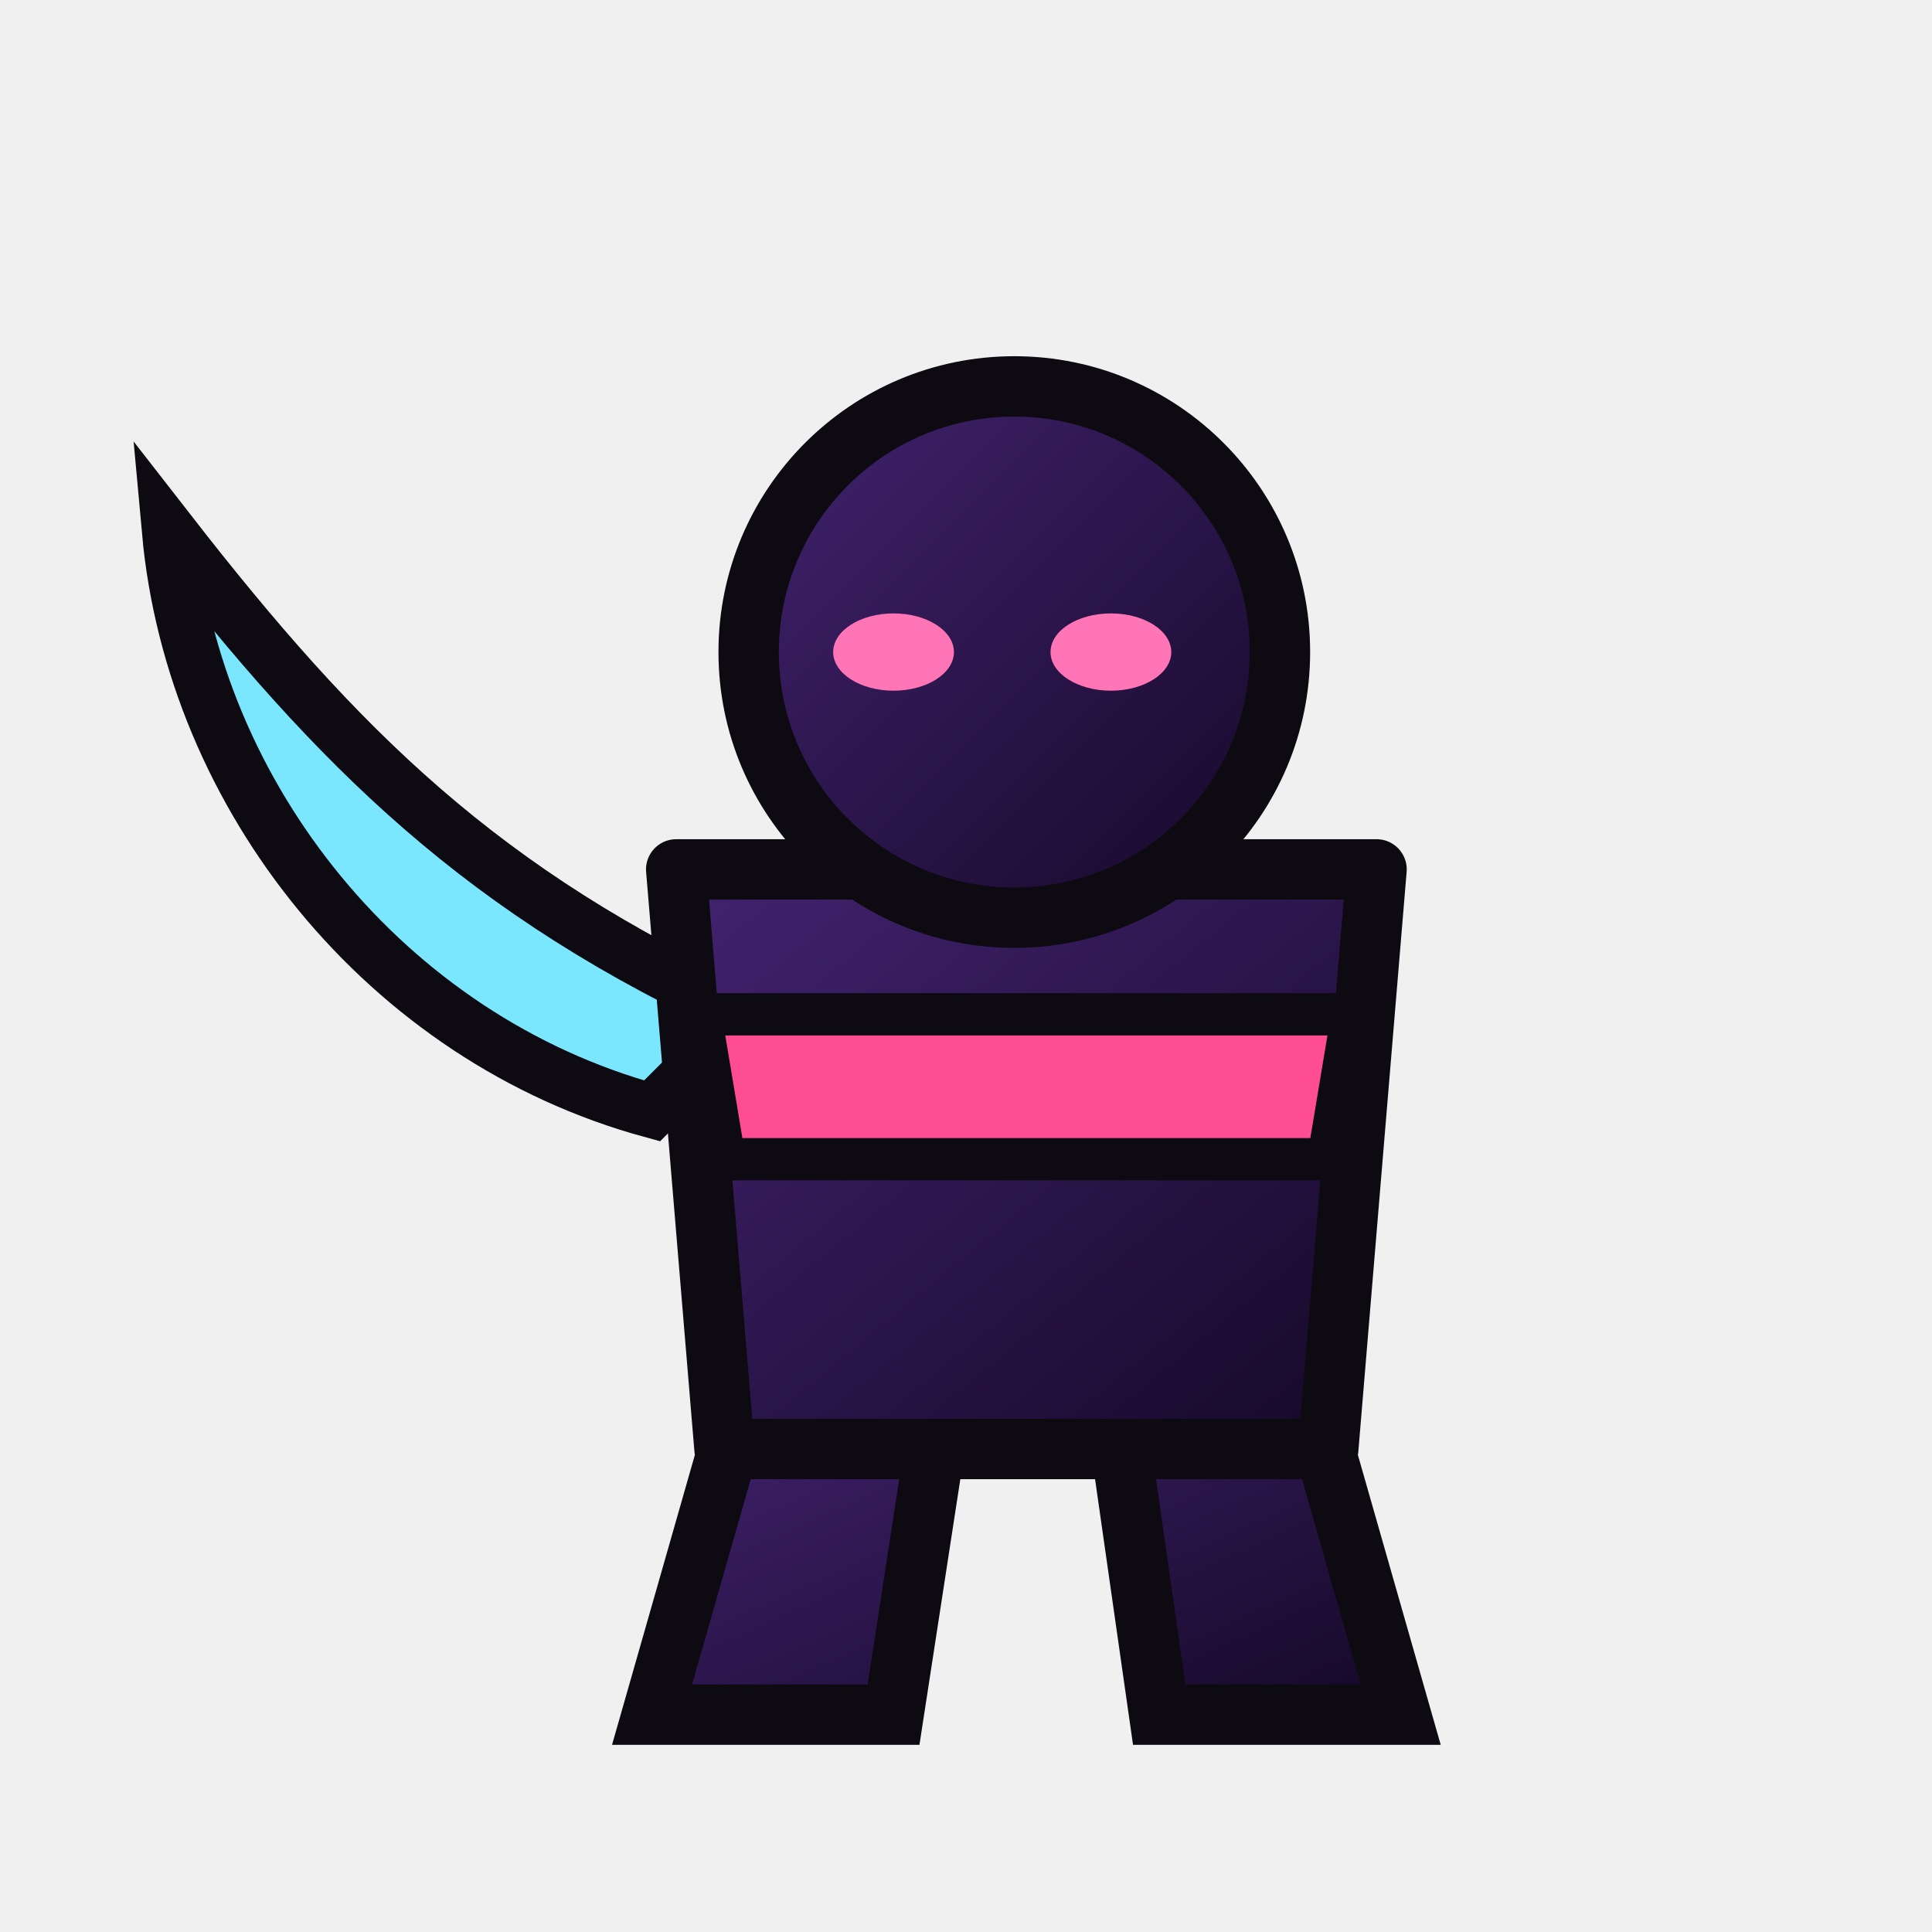
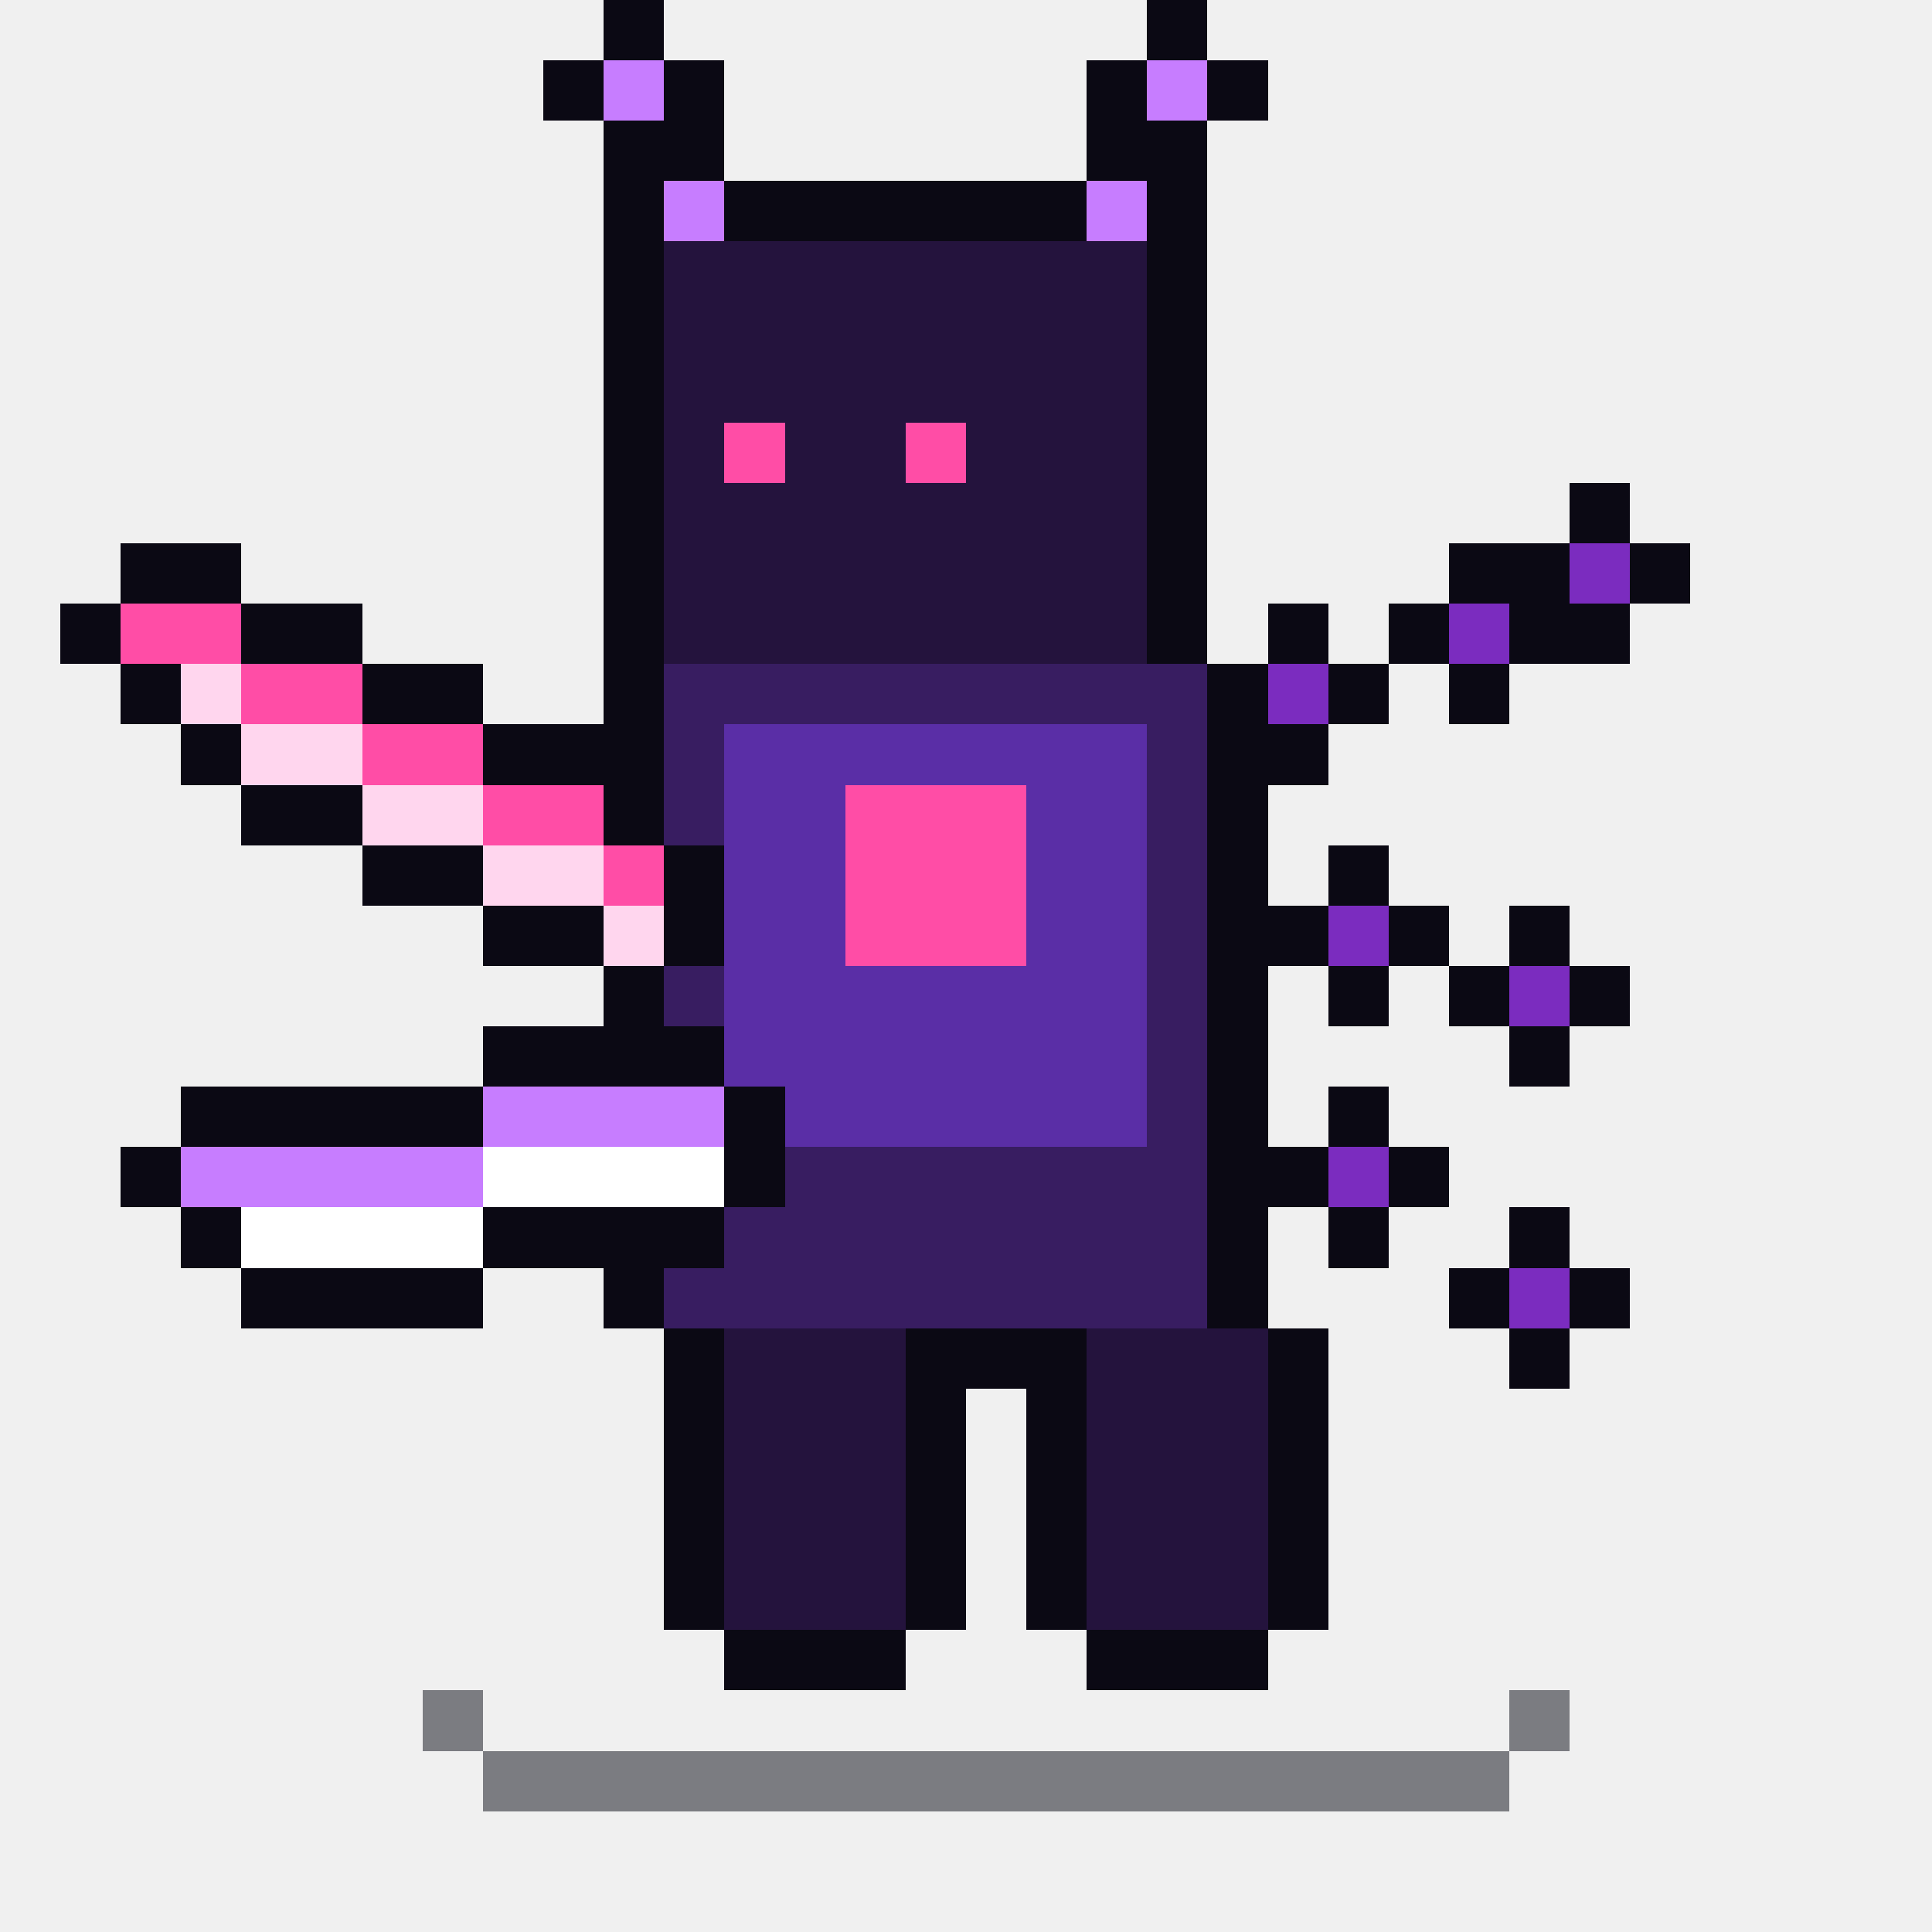
- <svg xmlns="http://www.w3.org/2000/svg" viewBox="0 0 160 160">
-   <defs>
-     <linearGradient id="eb" x1="0" y1="0" x2="1" y2="1">
-       <stop offset="0%" stop-color="#432371" />
-       <stop offset="100%" stop-color="#140826" />
-     </linearGradient>
-   </defs>
-   <path d="M54 92 C32 86 16 66 14 44 C28 62 40 74 62 84 Z" fill="#7be7ff" stroke="#0d0a12" stroke-width="4.5" />
-   <path d="M62 114 L54 142 L74 142 L78 116 Z M92 114 L96 142 L116 142 L108 114 Z" fill="url(#eb)" stroke="#0d0a12" stroke-width="5" />
-   <path d="M56 72 L114 72 L110 120 L60 120 Z" fill="url(#eb)" stroke="#0d0a12" stroke-width="5" stroke-linejoin="round" />
-   <path d="M58 84 L112 84 L110 96 L60 96 Z" fill="#ff4d94" stroke="#0d0a12" stroke-width="3.5" />
-   <circle cx="84" cy="54" r="22" fill="url(#eb)" stroke="#0d0a12" stroke-width="5" />
-   <ellipse cx="74" cy="54" rx="5" ry="3.2" fill="#ff75b5" />
-   <ellipse cx="92" cy="54" rx="5" ry="3.2" fill="#ff75b5" />
+ <svg xmlns="http://www.w3.org/2000/svg" width="128" height="128" viewBox="0 0 32 32" shape-rendering="crispEdges">
+   <rect x="10" y="0" width="1" height="1" fill="#0b0914" />
+   <rect x="19" y="0" width="1" height="1" fill="#0b0914" />
+   <rect x="9" y="1" width="1" height="1" fill="#0b0914" />
+   <rect x="10" y="1" width="1" height="1" fill="#c77dff" />
+   <rect x="11" y="1" width="1" height="2" fill="#0b0914" />
+   <rect x="18" y="1" width="1" height="2" fill="#0b0914" />
+   <rect x="19" y="1" width="1" height="1" fill="#c77dff" />
+   <rect x="20" y="1" width="1" height="1" fill="#0b0914" />
+   <rect x="10" y="2" width="1" height="12" fill="#0b0914" />
+   <rect x="19" y="2" width="1" height="9" fill="#0b0914" />
+   <rect x="11" y="3" width="1" height="1" fill="#c77dff" />
+   <rect x="12" y="3" width="6" height="1" fill="#0b0914" />
+   <rect x="18" y="3" width="1" height="1" fill="#c77dff" />
+   <rect x="11" y="4" width="8" height="3" fill="#24133d" />
+   <rect x="11" y="7" width="1" height="4" fill="#24133d" />
+   <rect x="12" y="7" width="1" height="1" fill="#ff4da6" />
+   <rect x="13" y="7" width="2" height="4" fill="#24133d" />
+   <rect x="15" y="7" width="1" height="1" fill="#ff4da6" />
+   <rect x="16" y="7" width="3" height="4" fill="#24133d" />
+   <rect x="12" y="8" width="1" height="3" fill="#24133d" />
+   <rect x="15" y="8" width="1" height="3" fill="#24133d" />
+   <rect x="26" y="8" width="1" height="1" fill="#0b0914" />
+   <rect x="2" y="9" width="2" height="1" fill="#0b0914" />
+   <rect x="24" y="9" width="2" height="1" fill="#0b0914" />
+   <rect x="26" y="9" width="1" height="1" fill="#7b2cbf" />
+   <rect x="27" y="9" width="1" height="1" fill="#0b0914" />
+   <rect x="1" y="10" width="1" height="1" fill="#0b0914" />
+   <rect x="2" y="10" width="2" height="1" fill="#ff4da6" />
+   <rect x="4" y="10" width="2" height="1" fill="#0b0914" />
+   <rect x="21" y="10" width="1" height="1" fill="#0b0914" />
+   <rect x="23" y="10" width="1" height="1" fill="#0b0914" />
+   <rect x="24" y="10" width="1" height="1" fill="#7b2cbf" />
+   <rect x="25" y="10" width="2" height="1" fill="#0b0914" />
+   <rect x="2" y="11" width="1" height="1" fill="#0b0914" />
+   <rect x="3" y="11" width="1" height="1" fill="#ffd6ee" />
+   <rect x="4" y="11" width="2" height="1" fill="#ff4da6" />
+   <rect x="6" y="11" width="2" height="1" fill="#0b0914" />
+   <rect x="11" y="11" width="9" height="1" fill="#381d61" />
+   <rect x="20" y="11" width="1" height="11" fill="#0b0914" />
+   <rect x="21" y="11" width="1" height="1" fill="#7b2cbf" />
+   <rect x="22" y="11" width="1" height="1" fill="#0b0914" />
+   <rect x="24" y="11" width="1" height="1" fill="#0b0914" />
+   <rect x="3" y="12" width="1" height="1" fill="#0b0914" />
+   <rect x="4" y="12" width="2" height="1" fill="#ffd6ee" />
+   <rect x="6" y="12" width="2" height="1" fill="#ff4da6" />
+   <rect x="8" y="12" width="2" height="1" fill="#0b0914" />
+   <rect x="11" y="12" width="1" height="2" fill="#381d61" />
+   <rect x="12" y="12" width="7" height="1" fill="#5a2ea6" />
+   <rect x="19" y="12" width="1" height="10" fill="#381d61" />
+   <rect x="21" y="12" width="1" height="1" fill="#0b0914" />
+   <rect x="4" y="13" width="2" height="1" fill="#0b0914" />
+   <rect x="6" y="13" width="2" height="1" fill="#ffd6ee" />
+   <rect x="8" y="13" width="2" height="1" fill="#ff4da6" />
+   <rect x="12" y="13" width="2" height="5" fill="#5a2ea6" />
+   <rect x="14" y="13" width="3" height="3" fill="#ff4da6" />
+   <rect x="17" y="13" width="2" height="6" fill="#5a2ea6" />
+   <rect x="6" y="14" width="2" height="1" fill="#0b0914" />
+   <rect x="8" y="14" width="2" height="1" fill="#ffd6ee" />
+   <rect x="10" y="14" width="1" height="1" fill="#ff4da6" />
+   <rect x="11" y="14" width="1" height="2" fill="#0b0914" />
+   <rect x="22" y="14" width="1" height="1" fill="#0b0914" />
+   <rect x="8" y="15" width="2" height="1" fill="#0b0914" />
+   <rect x="10" y="15" width="1" height="1" fill="#ffd6ee" />
+   <rect x="21" y="15" width="1" height="1" fill="#0b0914" />
+   <rect x="22" y="15" width="1" height="1" fill="#7b2cbf" />
+   <rect x="23" y="15" width="1" height="1" fill="#0b0914" />
+   <rect x="25" y="15" width="1" height="1" fill="#0b0914" />
+   <rect x="10" y="16" width="1" height="2" fill="#0b0914" />
+   <rect x="11" y="16" width="1" height="1" fill="#381d61" />
+   <rect x="14" y="16" width="3" height="3" fill="#5a2ea6" />
+   <rect x="22" y="16" width="1" height="1" fill="#0b0914" />
+   <rect x="24" y="16" width="1" height="1" fill="#0b0914" />
+   <rect x="25" y="16" width="1" height="1" fill="#7b2cbf" />
+   <rect x="26" y="16" width="1" height="1" fill="#0b0914" />
+   <rect x="8" y="17" width="2" height="1" fill="#0b0914" />
+   <rect x="11" y="17" width="1" height="1" fill="#0b0914" />
+   <rect x="25" y="17" width="1" height="1" fill="#0b0914" />
+   <rect x="3" y="18" width="5" height="1" fill="#0b0914" />
+   <rect x="8" y="18" width="4" height="1" fill="#c77dff" />
+   <rect x="12" y="18" width="1" height="2" fill="#0b0914" />
+   <rect x="13" y="18" width="1" height="1" fill="#5a2ea6" />
+   <rect x="22" y="18" width="1" height="1" fill="#0b0914" />
+   <rect x="2" y="19" width="1" height="1" fill="#0b0914" />
+   <rect x="3" y="19" width="5" height="1" fill="#c77dff" />
+   <rect x="8" y="19" width="4" height="1" fill="#ffffff" />
+   <rect x="13" y="19" width="6" height="3" fill="#381d61" />
+   <rect x="21" y="19" width="1" height="1" fill="#0b0914" />
+   <rect x="22" y="19" width="1" height="1" fill="#7b2cbf" />
+   <rect x="23" y="19" width="1" height="1" fill="#0b0914" />
+   <rect x="3" y="20" width="1" height="1" fill="#0b0914" />
+   <rect x="4" y="20" width="4" height="1" fill="#ffffff" />
+   <rect x="8" y="20" width="4" height="1" fill="#0b0914" />
+   <rect x="12" y="20" width="1" height="2" fill="#381d61" />
+   <rect x="22" y="20" width="1" height="1" fill="#0b0914" />
+   <rect x="25" y="20" width="1" height="1" fill="#0b0914" />
+   <rect x="4" y="21" width="4" height="1" fill="#0b0914" />
+   <rect x="10" y="21" width="1" height="1" fill="#0b0914" />
+   <rect x="11" y="21" width="1" height="1" fill="#381d61" />
+   <rect x="24" y="21" width="1" height="1" fill="#0b0914" />
+   <rect x="25" y="21" width="1" height="1" fill="#7b2cbf" />
+   <rect x="26" y="21" width="1" height="1" fill="#0b0914" />
+   <rect x="11" y="22" width="1" height="5" fill="#0b0914" />
+   <rect x="12" y="22" width="3" height="5" fill="#24133d" />
+   <rect x="15" y="22" width="3" height="1" fill="#0b0914" />
+   <rect x="18" y="22" width="3" height="5" fill="#24133d" />
+   <rect x="21" y="22" width="1" height="5" fill="#0b0914" />
+   <rect x="25" y="22" width="1" height="1" fill="#0b0914" />
+   <rect x="15" y="23" width="1" height="4" fill="#0b0914" />
+   <rect x="17" y="23" width="1" height="4" fill="#0b0914" />
+   <rect x="12" y="27" width="3" height="1" fill="#0b0914" />
+   <rect x="18" y="27" width="3" height="1" fill="#0b0914" />
+   <rect x="7" y="28" width="1" height="1" fill="#070912" fill-opacity="0.50" />
+   <rect x="25" y="28" width="1" height="1" fill="#070912" fill-opacity="0.50" />
+   <rect x="8" y="29" width="17" height="1" fill="#070912" fill-opacity="0.50" />
</svg>
